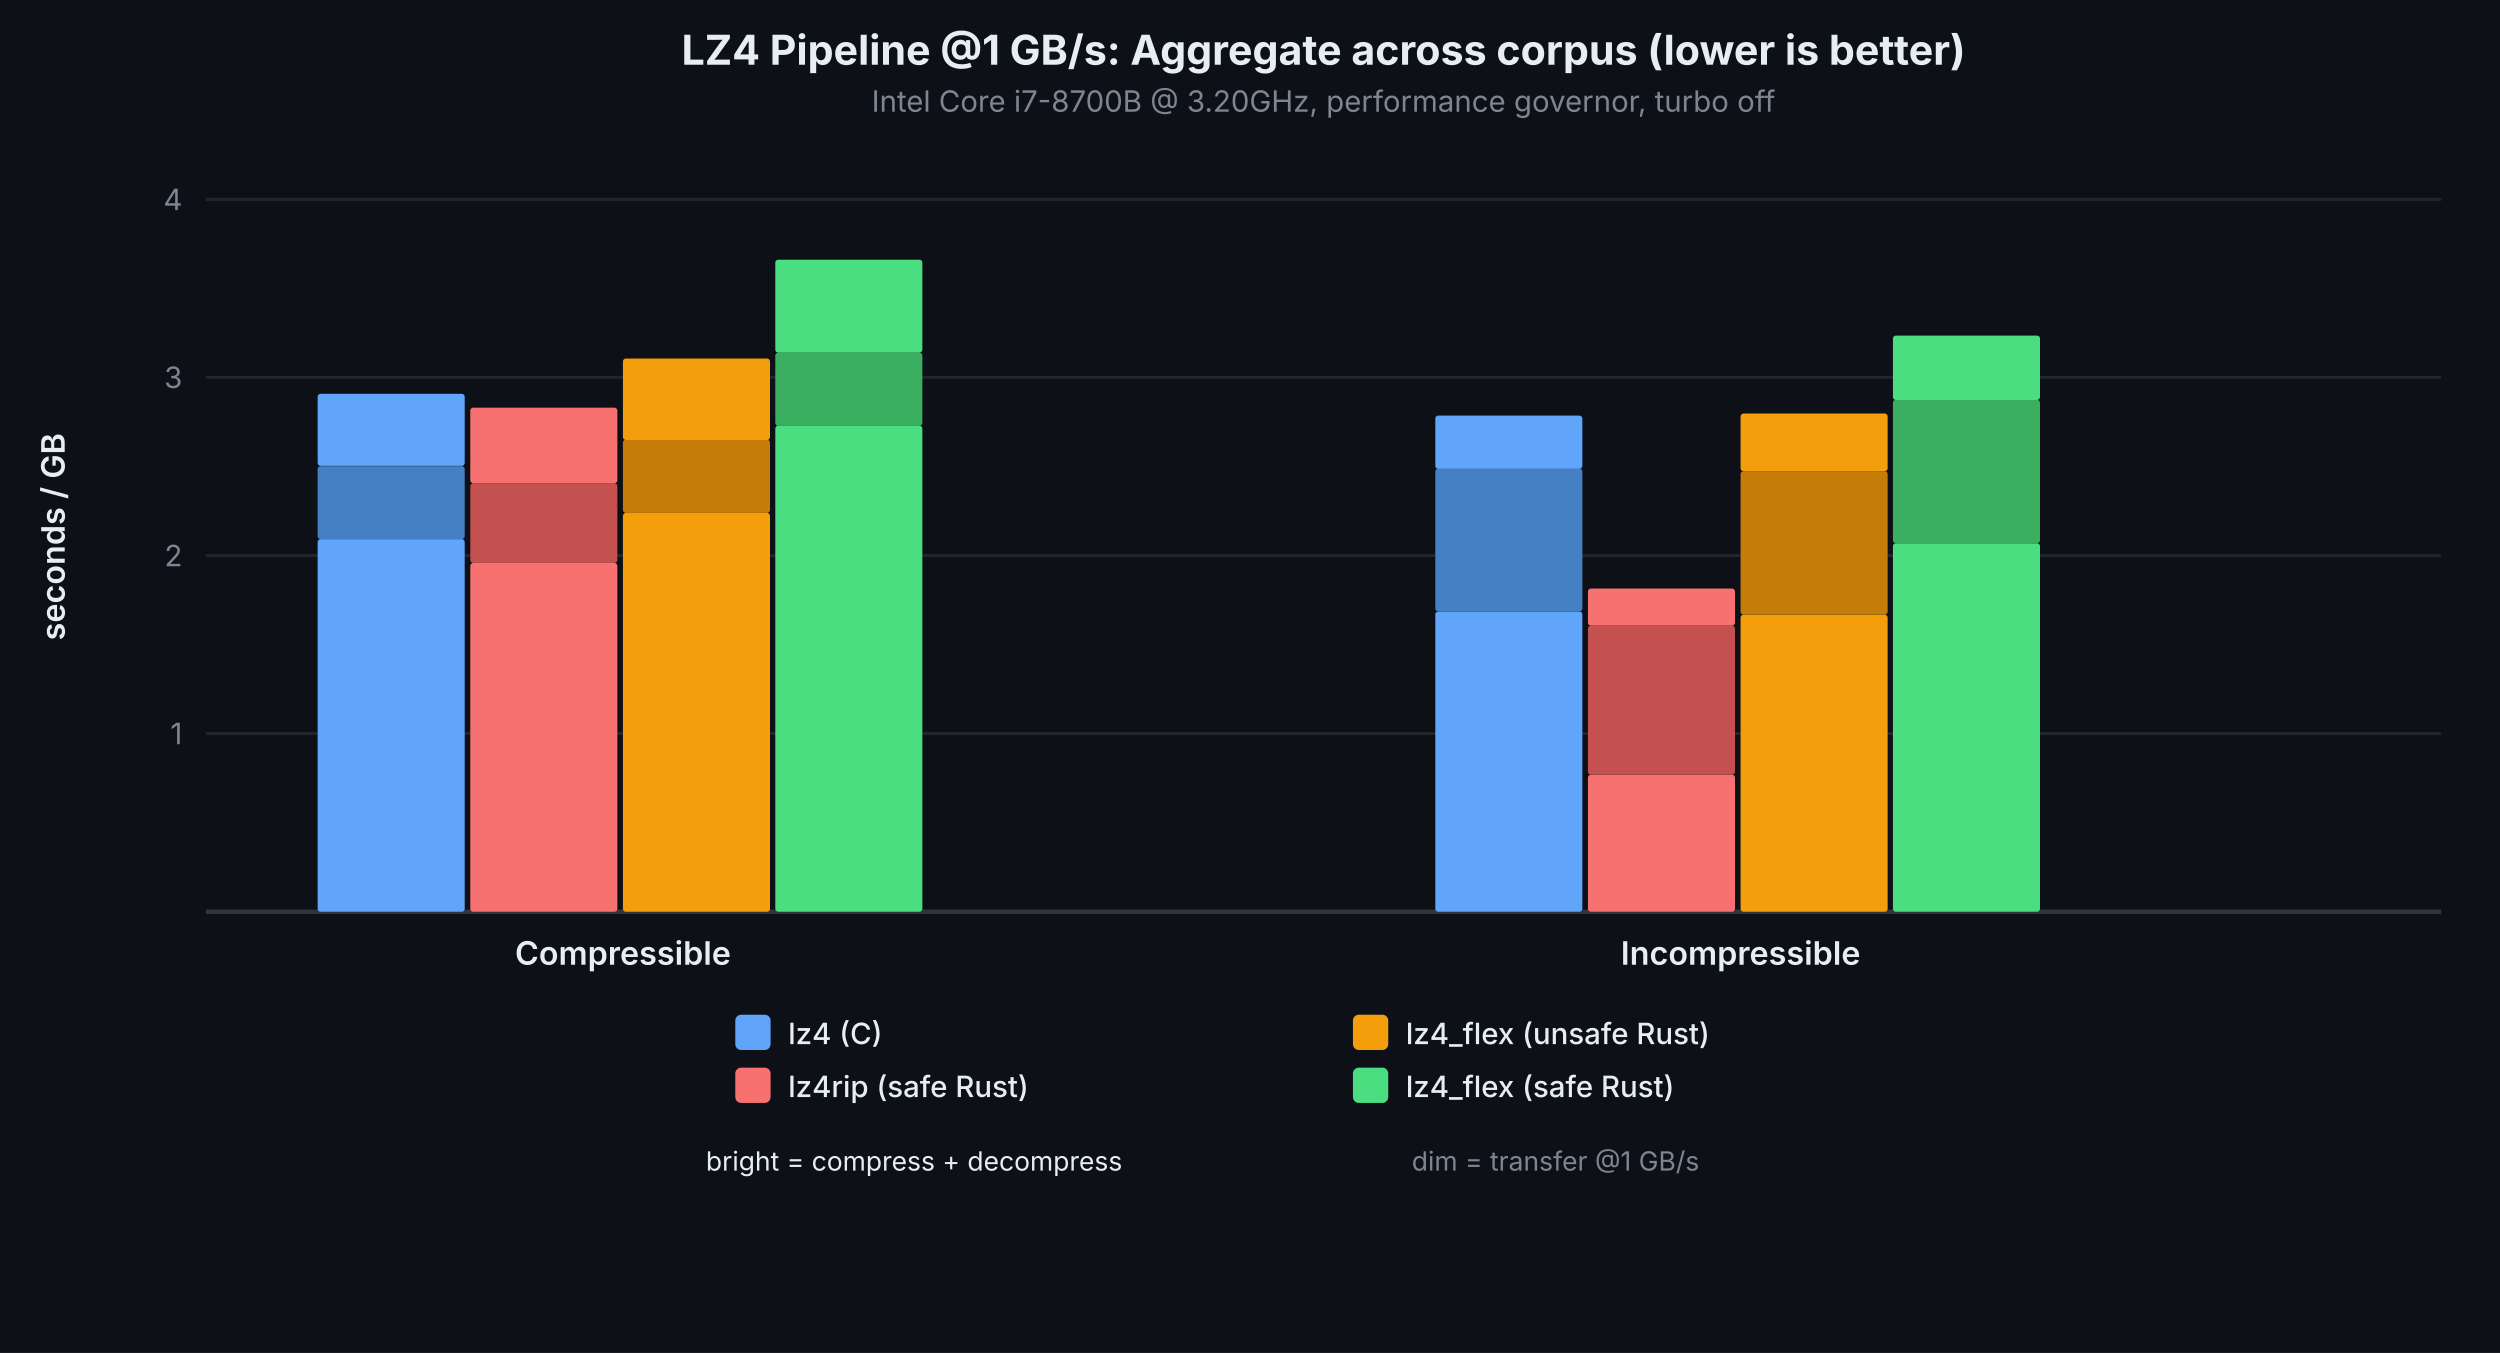
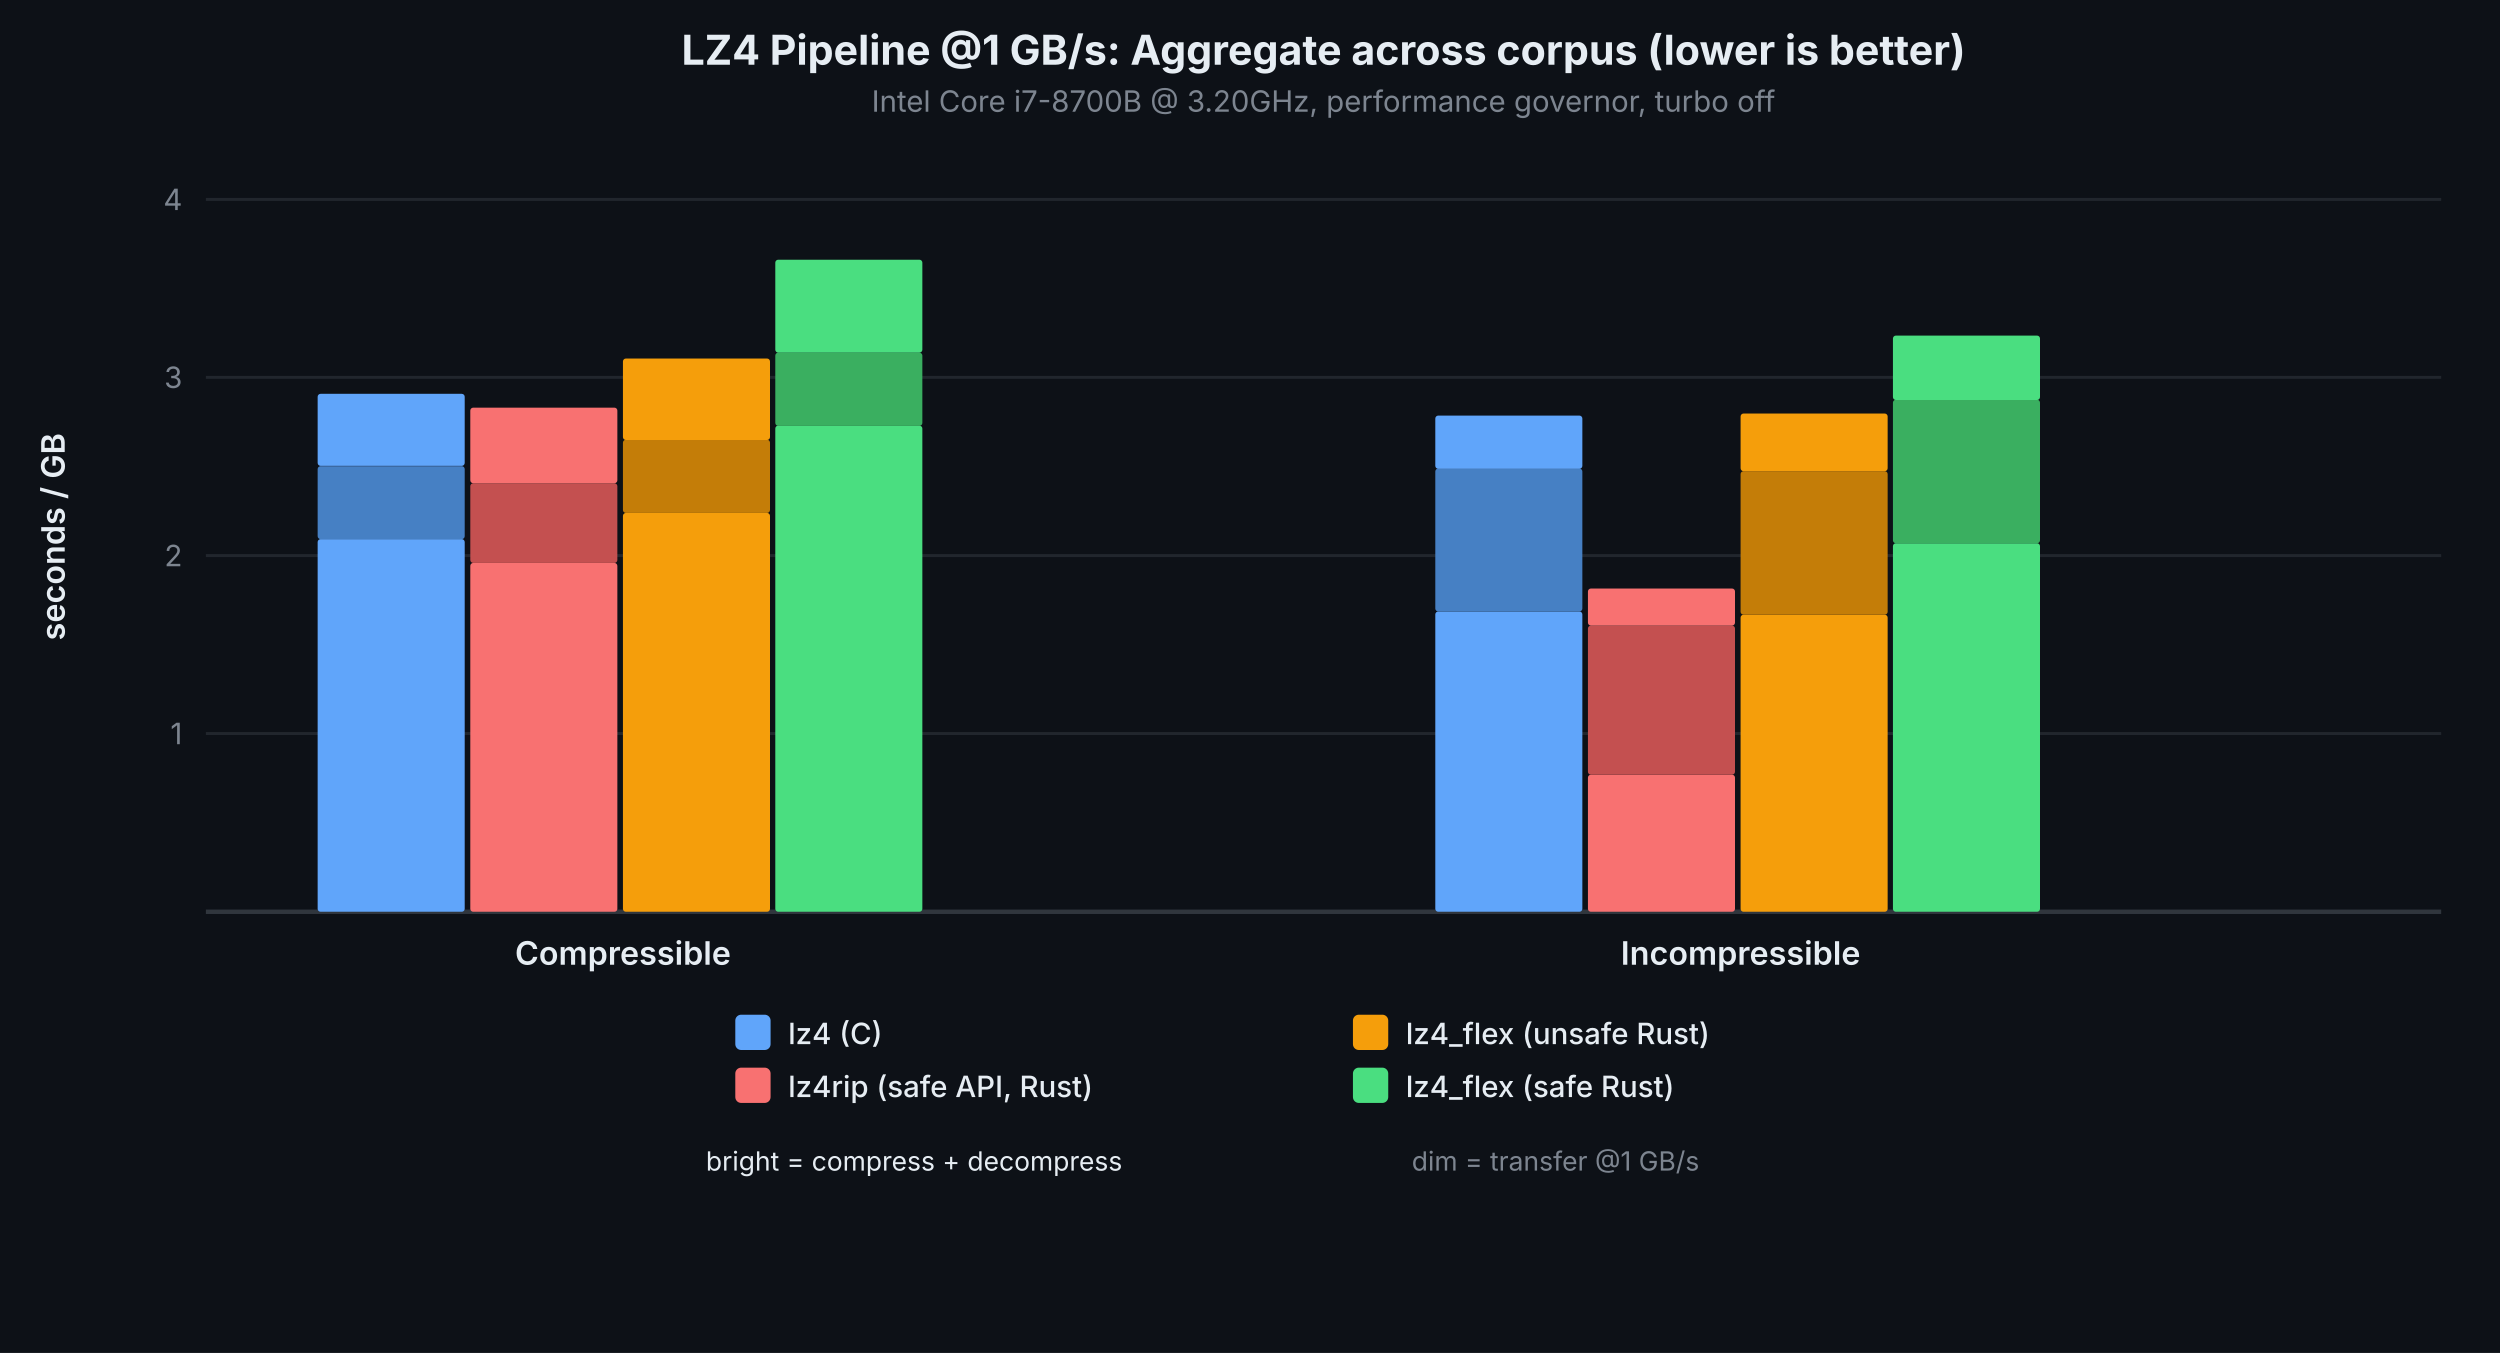
<svg xmlns="http://www.w3.org/2000/svg" viewBox="0 0 850 460" font-family="system-ui, -apple-system, sans-serif">
  <rect width="850" height="460" fill="#0d1117" />
  <text x="450.0" y="22" text-anchor="middle" fill="#e6edf3" font-size="14" font-weight="700">LZ4 Pipeline @1 GB/s: Aggregate across corpus (lower is better)</text>
  <text x="450.0" y="38" text-anchor="middle" fill="#7d8590" font-size="10">Intel Core i7-8700B @ 3.20GHz, performance governor, turbo off</text>
  <line x1="70" y1="249.4" x2="830" y2="249.4" stroke="#21262d" stroke-width="1" />
  <text x="62" y="249.4" text-anchor="end" dominant-baseline="middle" fill="#7d8590" font-size="10">1</text>
  <line x1="70" y1="188.9" x2="830" y2="188.9" stroke="#21262d" stroke-width="1" />
  <text x="62" y="188.9" text-anchor="end" dominant-baseline="middle" fill="#7d8590" font-size="10">2</text>
  <line x1="70" y1="128.3" x2="830" y2="128.3" stroke="#21262d" stroke-width="1" />
  <text x="62" y="128.3" text-anchor="end" dominant-baseline="middle" fill="#7d8590" font-size="10">3</text>
  <line x1="70" y1="67.8" x2="830" y2="67.8" stroke="#21262d" stroke-width="1" />
  <text x="62" y="67.8" text-anchor="end" dominant-baseline="middle" fill="#7d8590" font-size="10">4</text>
  <line x1="70" y1="310" x2="830" y2="310" stroke="#30363d" stroke-width="1.5" />
  <text x="22" y="182.5" text-anchor="middle" fill="#e6edf3" font-size="11" font-weight="600" transform="rotate(-90,22,182.5)">seconds / GB</text>
  <rect x="108.0" y="183.3" width="50.0" height="126.7" fill="#60a5fa" rx="1" />
  <rect x="108.0" y="158.5" width="50.0" height="24.8" fill="#4680c4" rx="1" />
  <rect x="108.0" y="133.9" width="50.0" height="24.5" fill="#60a5fa" rx="1" />
  <rect x="159.9" y="191.4" width="50.0" height="118.6" fill="#f87171" rx="1" />
  <rect x="159.9" y="164.3" width="50.0" height="27.1" fill="#c45050" rx="1" />
  <rect x="159.9" y="138.6" width="50.0" height="25.7" fill="#f87171" rx="1" />
  <rect x="211.8" y="174.4" width="50.0" height="135.6" fill="#f59e0b" rx="1" />
  <rect x="211.8" y="149.5" width="50.0" height="24.9" fill="#c47d08" rx="1" />
  <rect x="211.8" y="121.9" width="50.0" height="27.7" fill="#f59e0b" rx="1" />
  <rect x="263.6" y="144.7" width="50.0" height="165.3" fill="#4ade80" rx="1" />
  <rect x="263.6" y="119.9" width="50.0" height="24.9" fill="#3aaf60" rx="1" />
  <rect x="263.6" y="88.3" width="50.0" height="31.6" fill="#4ade80" rx="1" />
  <text x="211.8" y="328" text-anchor="middle" fill="#e6edf3" font-size="11" font-weight="600">Compressible</text>
  <rect x="488.0" y="207.9" width="50.0" height="102.1" fill="#60a5fa" rx="1" />
  <rect x="488.0" y="159.3" width="50.0" height="48.6" fill="#4680c4" rx="1" />
  <rect x="488.0" y="141.3" width="50.0" height="18.1" fill="#60a5fa" rx="1" />
  <rect x="539.9" y="263.4" width="50.0" height="46.6" fill="#f87171" rx="1" />
  <rect x="539.9" y="212.7" width="50.0" height="50.7" fill="#c45050" rx="1" />
  <rect x="539.9" y="200.1" width="50.0" height="12.6" fill="#f87171" rx="1" />
  <rect x="591.8" y="209.0" width="50.0" height="101.0" fill="#f59e0b" rx="1" />
  <rect x="591.8" y="160.2" width="50.0" height="48.8" fill="#c47d08" rx="1" />
  <rect x="591.8" y="140.6" width="50.0" height="19.6" fill="#f59e0b" rx="1" />
  <rect x="643.6" y="184.7" width="50.0" height="125.3" fill="#4ade80" rx="1" />
  <rect x="643.6" y="135.9" width="50.0" height="48.8" fill="#3aaf60" rx="1" />
  <rect x="643.6" y="114.1" width="50.0" height="21.9" fill="#4ade80" rx="1" />
  <text x="591.8" y="328" text-anchor="middle" fill="#e6edf3" font-size="11" font-weight="600">Incompressible</text>
  <rect x="250" y="345" width="12" height="12" fill="#60a5fa" rx="2" />
  <text x="268" y="355" fill="#e6edf3" font-size="10" font-weight="500">lz4 (C)</text>
  <rect x="250" y="363" width="12" height="12" fill="#f87171" rx="2" />
-   <text x="268" y="373" fill="#e6edf3" font-size="10" font-weight="500">lz4rip (safe Rust)</text>
+   <text x="268" y="373" fill="#e6edf3" font-size="10" font-weight="500">lz4rip (safe API, Rust)</text>
  <rect x="460" y="345" width="12" height="12" fill="#f59e0b" rx="2" />
  <text x="478" y="355" fill="#e6edf3" font-size="10" font-weight="500">lz4_flex (unsafe Rust)</text>
  <rect x="460" y="363" width="12" height="12" fill="#4ade80" rx="2" />
  <text x="478" y="373" fill="#e6edf3" font-size="10" font-weight="500">lz4_flex (safe Rust)</text>
  <text x="240" y="398" fill="#e6edf3" font-size="9">bright = compress + decompress</text>
  <text x="480" y="398" fill="#7d8590" font-size="9">dim = transfer @1 GB/s</text>
</svg>
